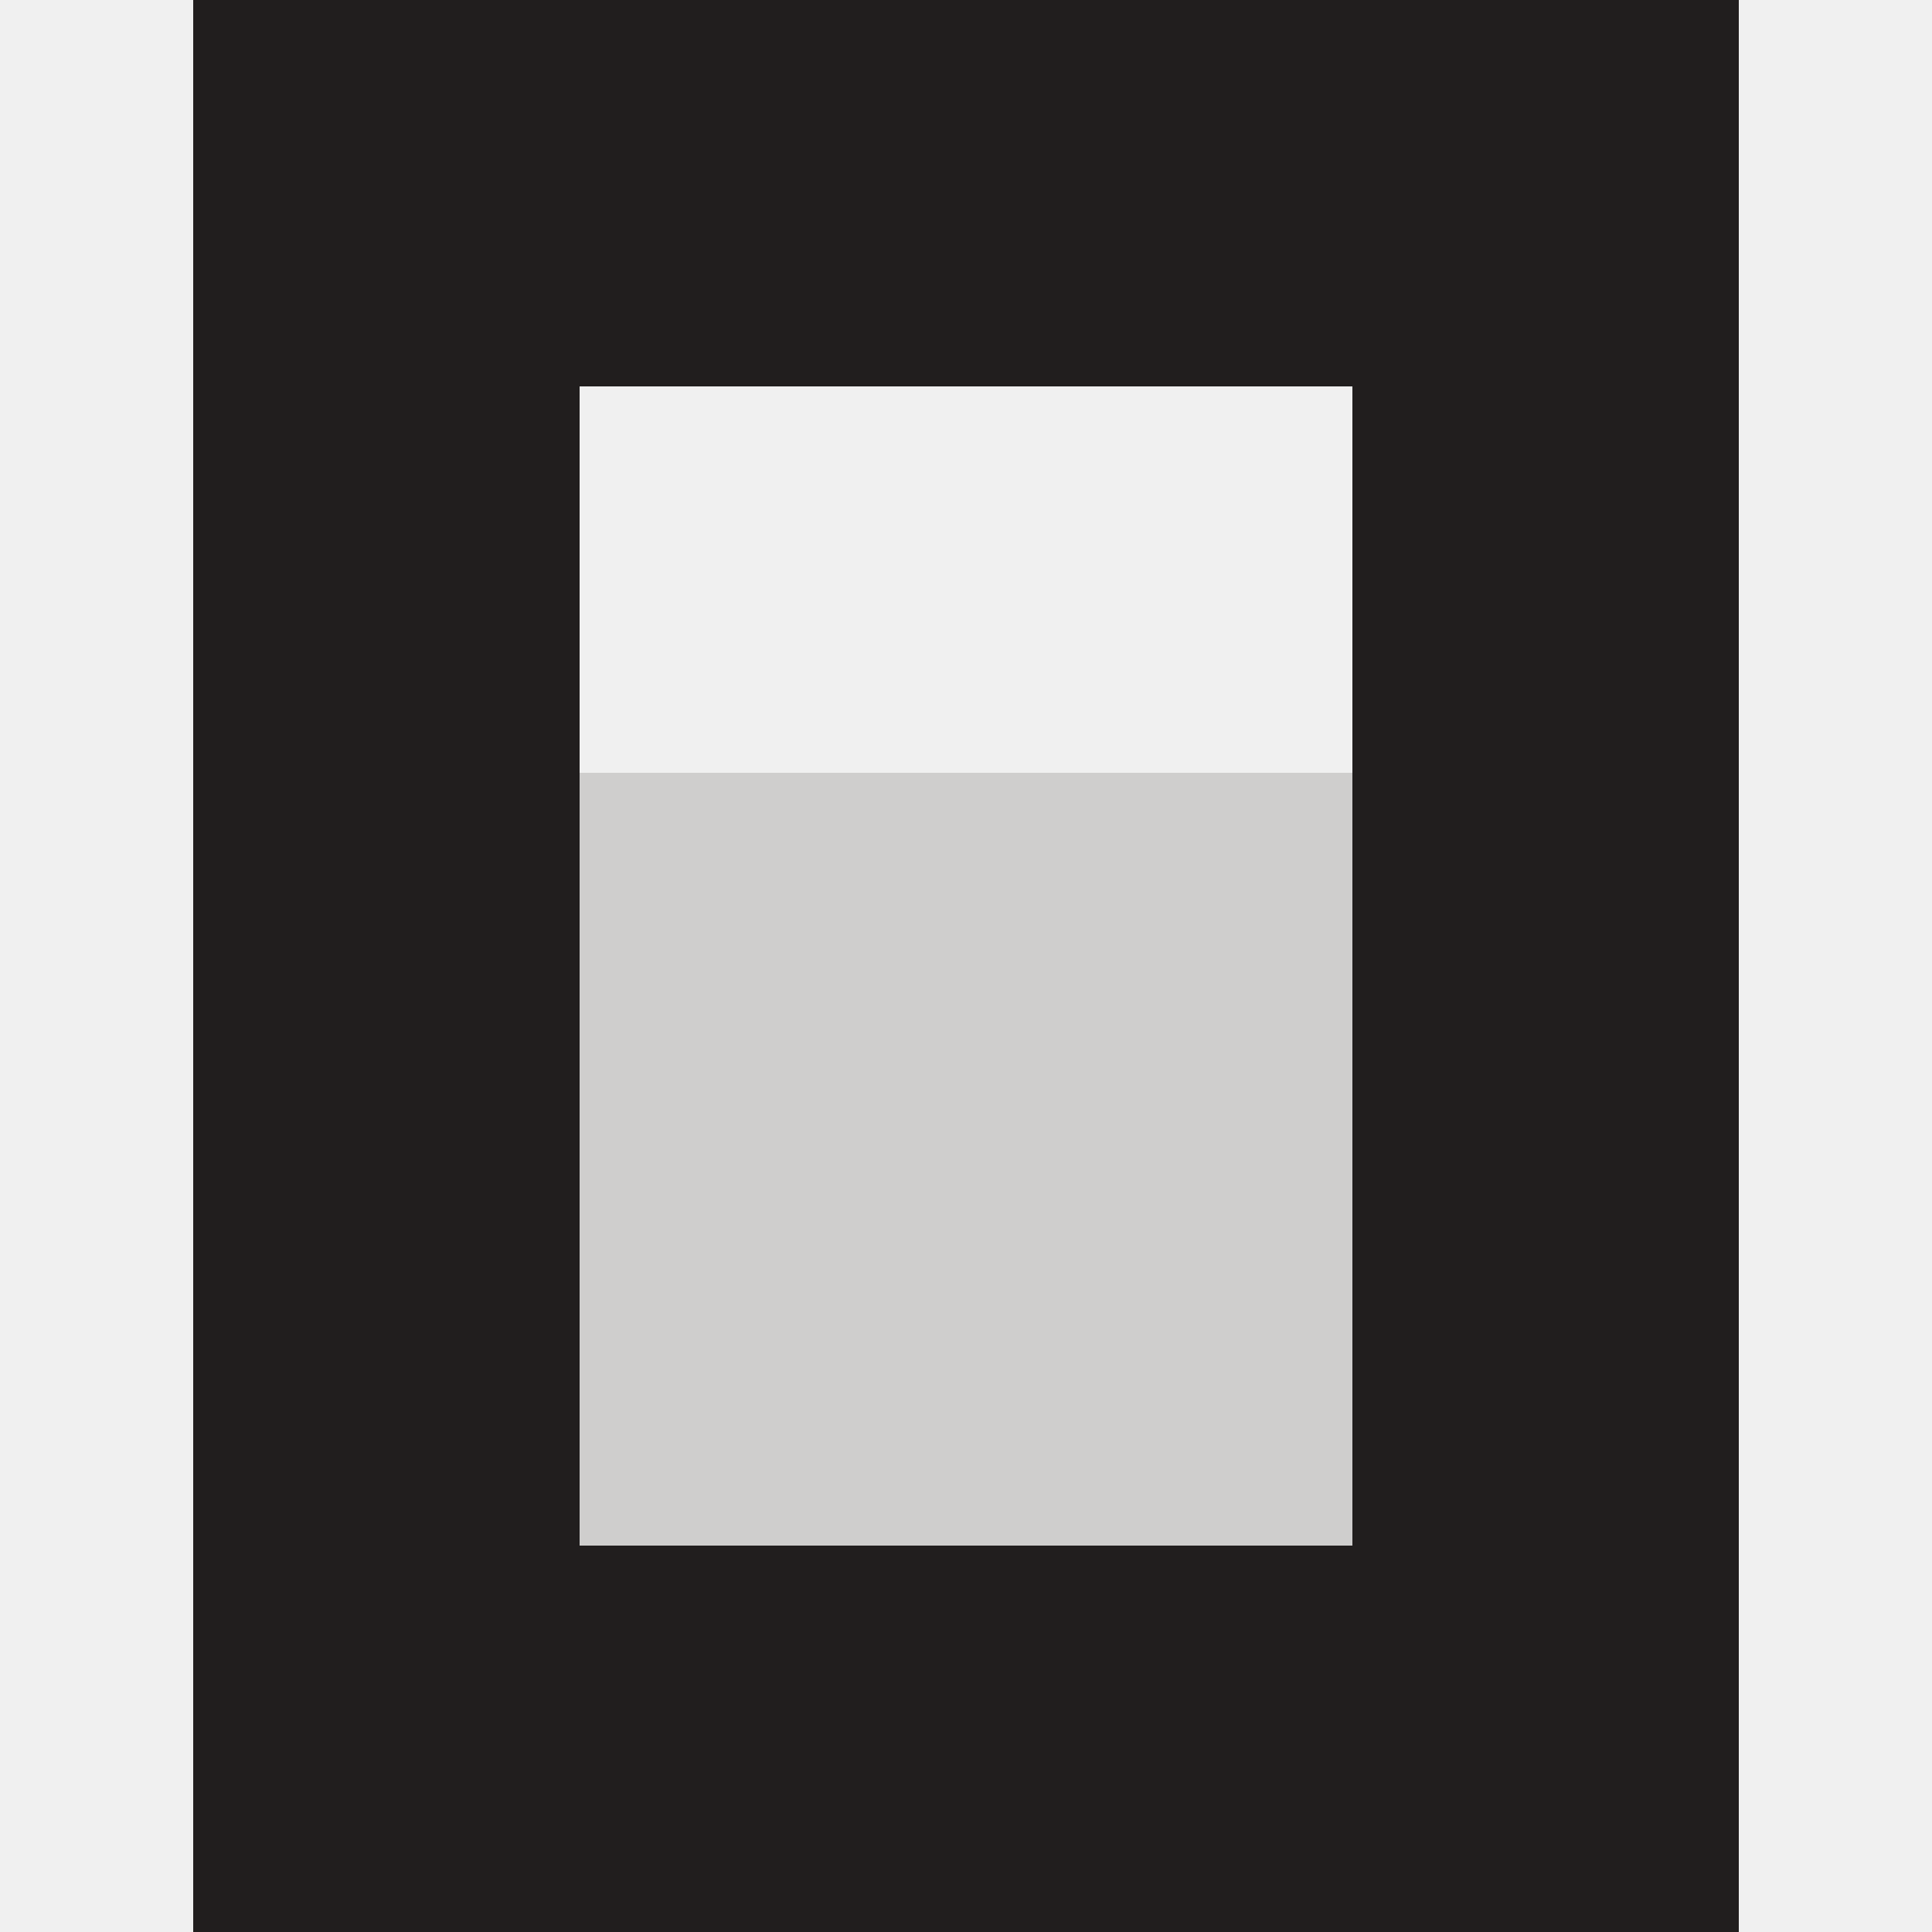
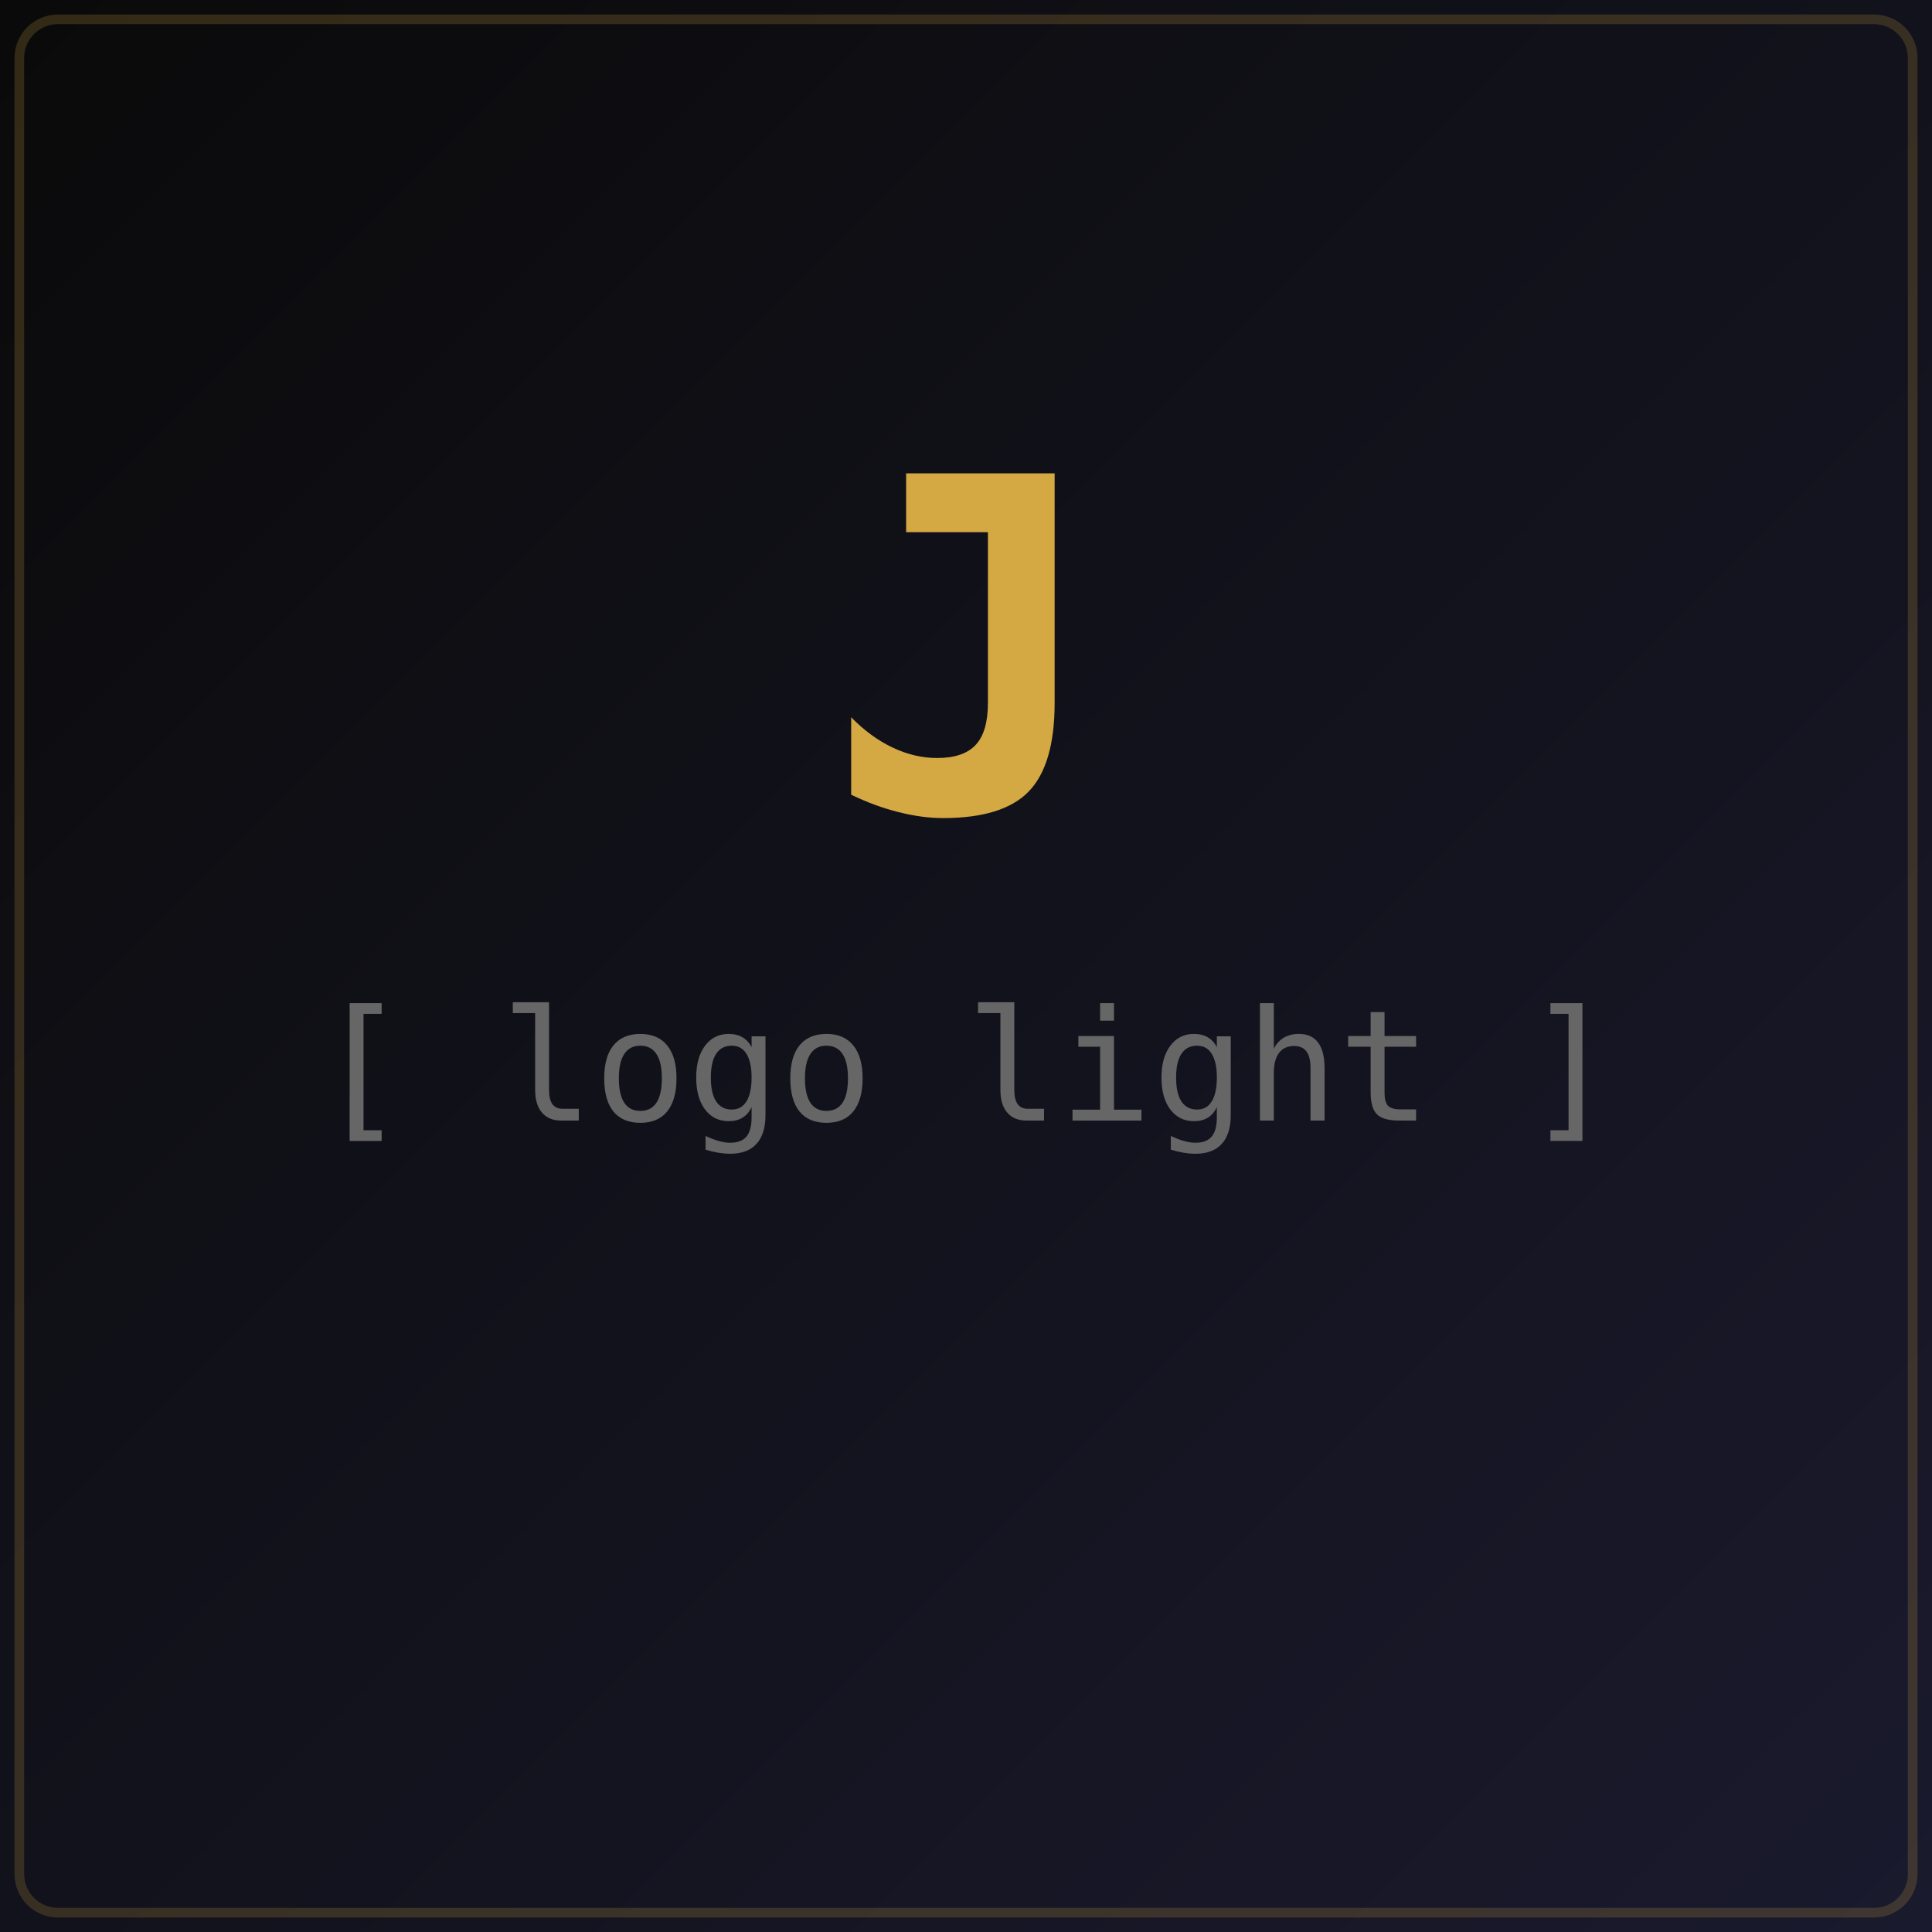
- <svg xmlns="http://www.w3.org/2000/svg" width="300" height="300" viewBox="0 0 300 300" fill="none">
-   <g transform="translate(30, 0)">
-     <g clip-path="url(#clip0_1401_86274)">
-       <mask id="mask0_1401_86274" style="mask-type:luminance" maskUnits="userSpaceOnUse" x="0" y="0" width="240" height="300">
-         <path d="M240 0H0V300H240V0Z" fill="white" />
-       </mask>
-       <g mask="url(#mask0_1401_86274)">
-         <path d="M180 240H60V120H180V240Z" fill="#CFCECD" />
-         <path d="M180 60H60V240H180V60ZM240 300H0V0H240V300Z" fill="#211E1E" />
-       </g>
-     </g>
-   </g>
+ <svg xmlns="http://www.w3.org/2000/svg" width="200" height="200" viewBox="0 0 200 200">
  <defs>
-     <clipPath id="clip0_1401_86274">
-       <rect width="240" height="300" fill="white" />
-     </clipPath>
+     <linearGradient id="bg" x1="0%" y1="0%" x2="100%" y2="100%">
+       <stop offset="0%" style="stop-color:#0a0a0a" />
+       <stop offset="100%" style="stop-color:#1a1a2e" />
+     </linearGradient>
  </defs>
+   <rect width="200" height="200" fill="url(#bg)" />
+   <text x="50%" y="42%" text-anchor="middle" font-family="monospace" font-size="48" font-weight="bold" fill="#d4a843" letter-spacing="8">J</text>
+   <text x="50%" y="58%" text-anchor="middle" font-family="monospace" font-size="16" fill="#666">[ logo light ]</text>
+   <rect x="2" y="2" width="196" height="196" fill="none" stroke="#d4a843" stroke-width="1" stroke-opacity="0.2" rx="4" />
</svg>
